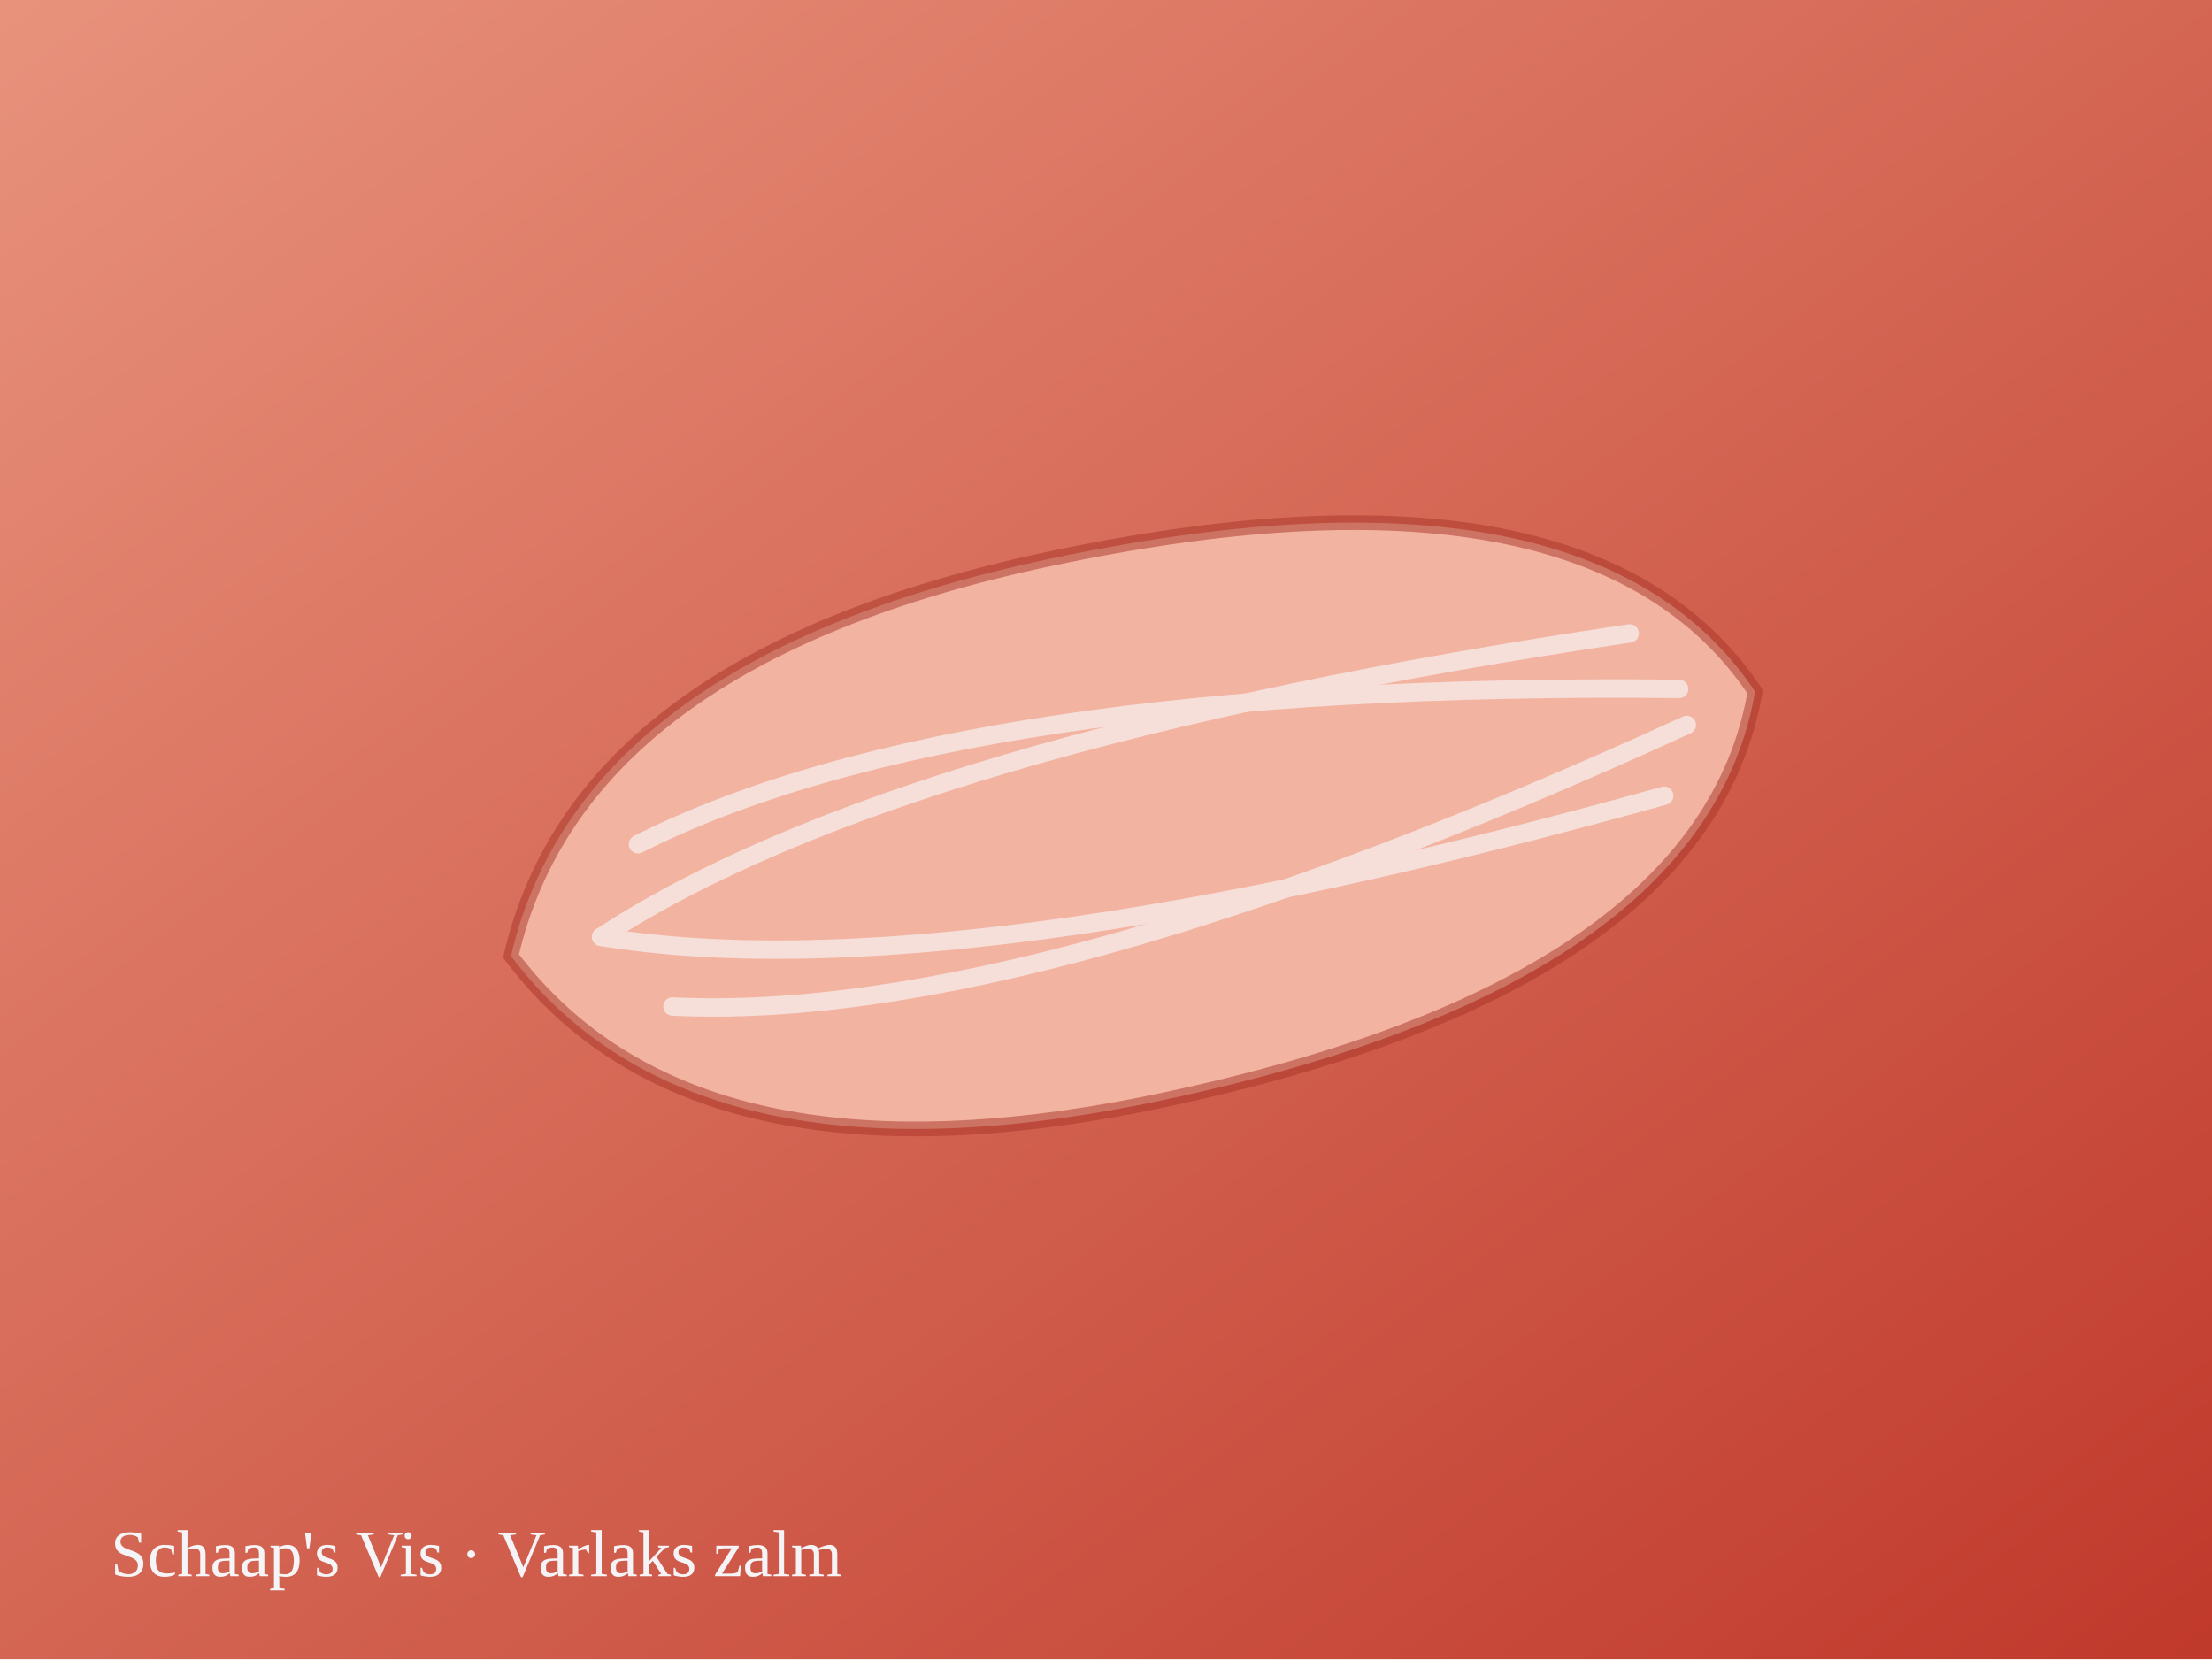
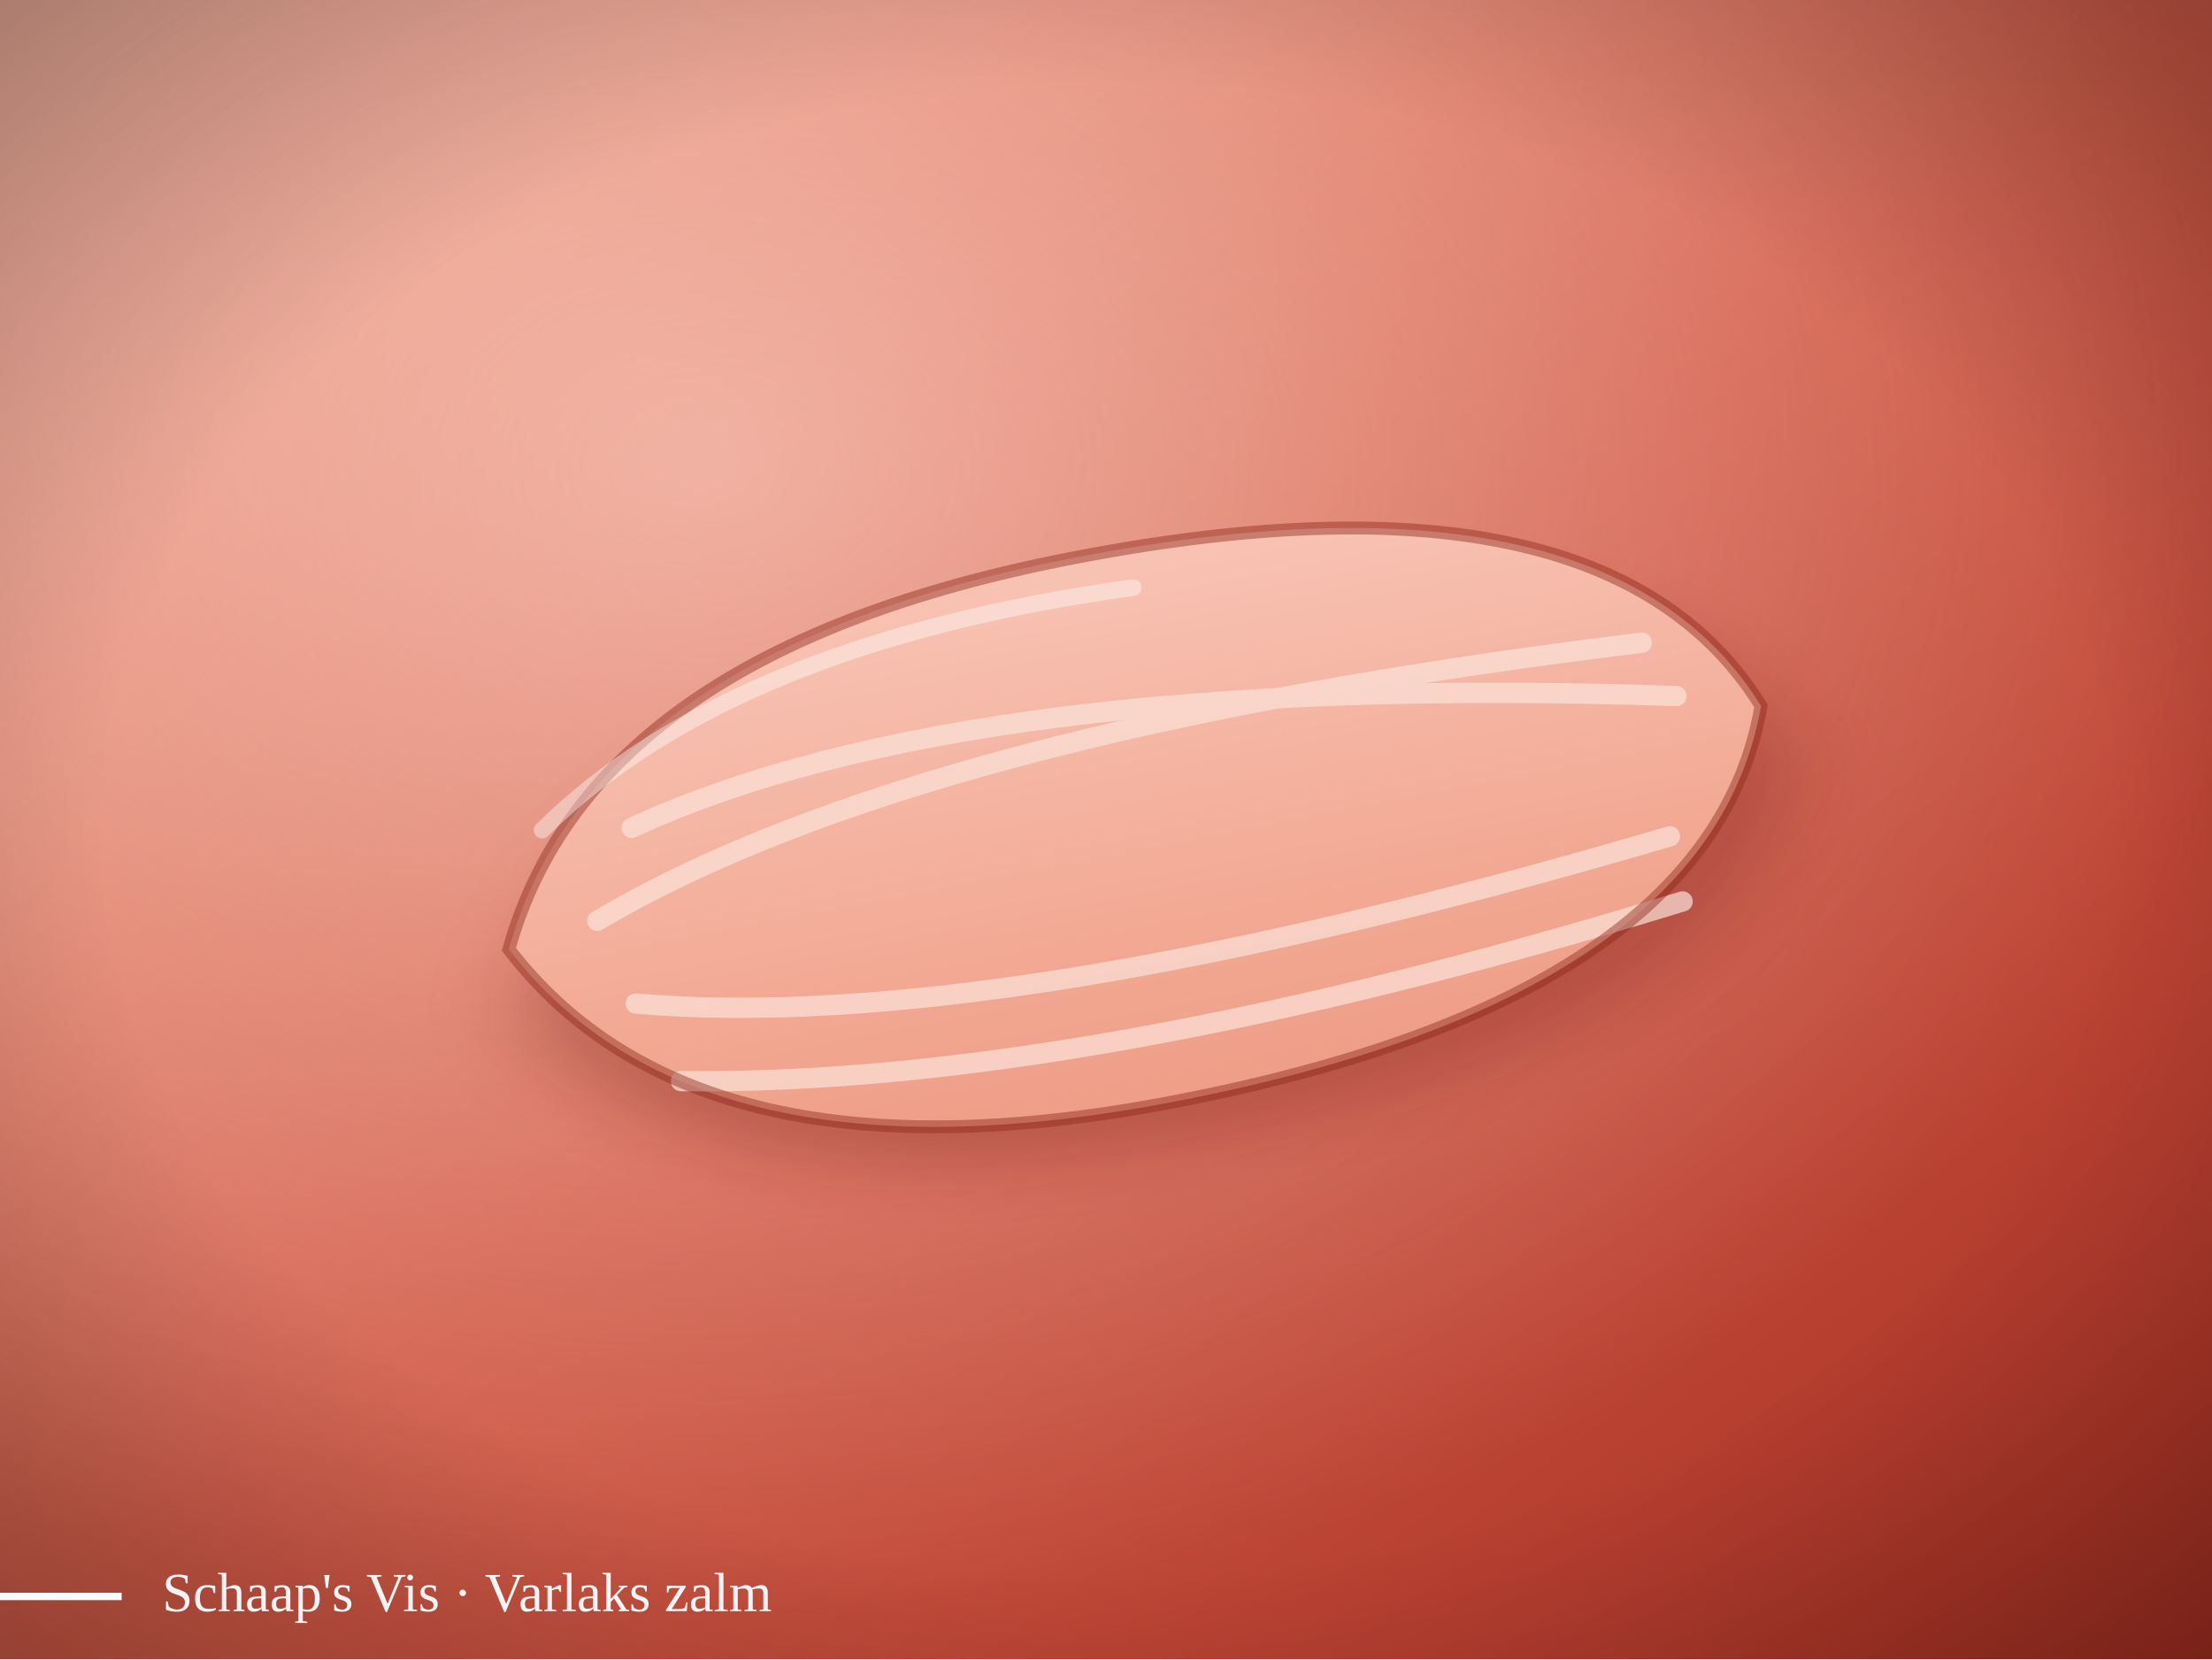
<svg xmlns="http://www.w3.org/2000/svg" viewBox="0 0 1200 900" role="img" aria-label="Verse biologische Varlaks zalmfilet — Schaap's Vishandel Leiden">
  <defs>
-     <linearGradient id="bgz" x1="0" y1="0" x2="1" y2="1">
-       <stop offset="0" stop-color="#e8927c" />
-       <stop offset="1" stop-color="#c0392b" />
+     <linearGradient id="zbg" x1="0" y1="0" x2="1" y2="1">
+       <stop offset="0" stop-color="#eda28d" />
+       <stop offset="0.5" stop-color="#d15b48" />
+       <stop offset="1" stop-color="#a82f22" />
    </linearGradient>
+     <radialGradient id="zglow" cx="0.32" cy="0.28" r="0.7">
+       <stop offset="0" stop-color="#ffd8cb" stop-opacity="0.6" />
+       <stop offset="1" stop-color="#ffd8cb" stop-opacity="0" />
+     </radialGradient>
+     <linearGradient id="zfil" x1="0" y1="0" x2="0" y2="1">
+       <stop offset="0" stop-color="#f8c3b3" />
+       <stop offset="1" stop-color="#ef9d86" />
+     </linearGradient>
+     <radialGradient id="zvig" cx="0.5" cy="0.5" r="0.75">
+       <stop offset="0.6" stop-color="#000" stop-opacity="0" />
+       <stop offset="1" stop-color="#000" stop-opacity="0.34" />
+     </radialGradient>
+     <filter id="zsh" x="-30%" y="-30%" width="160%" height="160%">
+       <feGaussianBlur stdDeviation="22" />
+     </filter>
  </defs>
-   <rect width="1200" height="900" fill="url(#bgz)" />
-   <g transform="translate(600 450) rotate(-12)">
-     <path d="M-330 0 Q-260 -150 0 -150 Q300 -150 360 0 Q300 150 0 150 Q-260 150 -330 0 Z" fill="#f3b3a1" />
-     <g fill="none" stroke="#f7fbfe" stroke-width="10" opacity="0.6" stroke-linecap="round">
-       <path d="M-280 0 Q-100 -70 300 -45" />
-       <path d="M-280 0 Q-100 70 300 45" />
-       <path d="M-250 -45 Q-60 -95 320 -10" />
-       <path d="M-250 45 Q-60 95 320 10" />
+   <rect width="1200" height="900" fill="url(#zbg)" />
+   <rect width="1200" height="900" fill="url(#zglow)" />
+   <g transform="translate(600 452) rotate(-11)">
+     <path d="M-330 40 Q-250 -110 20 -110 Q320 -110 372 30 Q320 170 20 170 Q-250 170 -330 40 Z" fill="#7a1d13" opacity="0.35" filter="url(#zsh)" />
+     <path d="M-330 0 Q-255 -150 10 -150 Q305 -150 362 0 Q305 150 10 150 Q-255 150 -330 0 Z" fill="url(#zfil)" />
+     <g fill="none" stroke="#fbe3d8" stroke-width="11" opacity="0.7" stroke-linecap="round">
+       <path d="M-280 -6 Q-90 -74 305 -46" />
+       <path d="M-268 42 Q-80 96 300 60" />
+       <path d="M-252 -52 Q-56 -100 318 -14" />
+       <path d="M-252 88 Q-40 132 300 96" />
    </g>
-     <path d="M-330 0 Q-260 -150 0 -150 Q300 -150 360 0 Q300 150 0 150 Q-260 150 -330 0 Z" fill="none" stroke="#a83327" stroke-width="8" opacity="0.5" />
+     <path d="M-330 0 Q-255 -150 10 -150 Q305 -150 362 0 Q305 150 10 150 Q-255 150 -330 0 Z" fill="none" stroke="#8f271b" stroke-width="7" opacity="0.45" />
+     <path d="M-300 -60 Q-180 -140 40 -128" fill="none" stroke="#ffffff" stroke-width="9" opacity="0.4" stroke-linecap="round" />
  </g>
-   <text x="60" y="855" font-family="Georgia, 'Times New Roman', serif" font-size="36" fill="#f7fbfe" opacity="0.95">Schaap's Vis · Varlaks zalm</text>
+   <rect width="1200" height="900" fill="url(#zvig)" />
+   <rect x="0" y="864" width="66" height="4" fill="#f7fbfe" />
+   <text x="88" y="874" font-family="Georgia, 'Times New Roman', serif" font-size="30" fill="#f7fbfe" opacity="0.95">Schaap's Vis · Varlaks zalm</text>
</svg>
